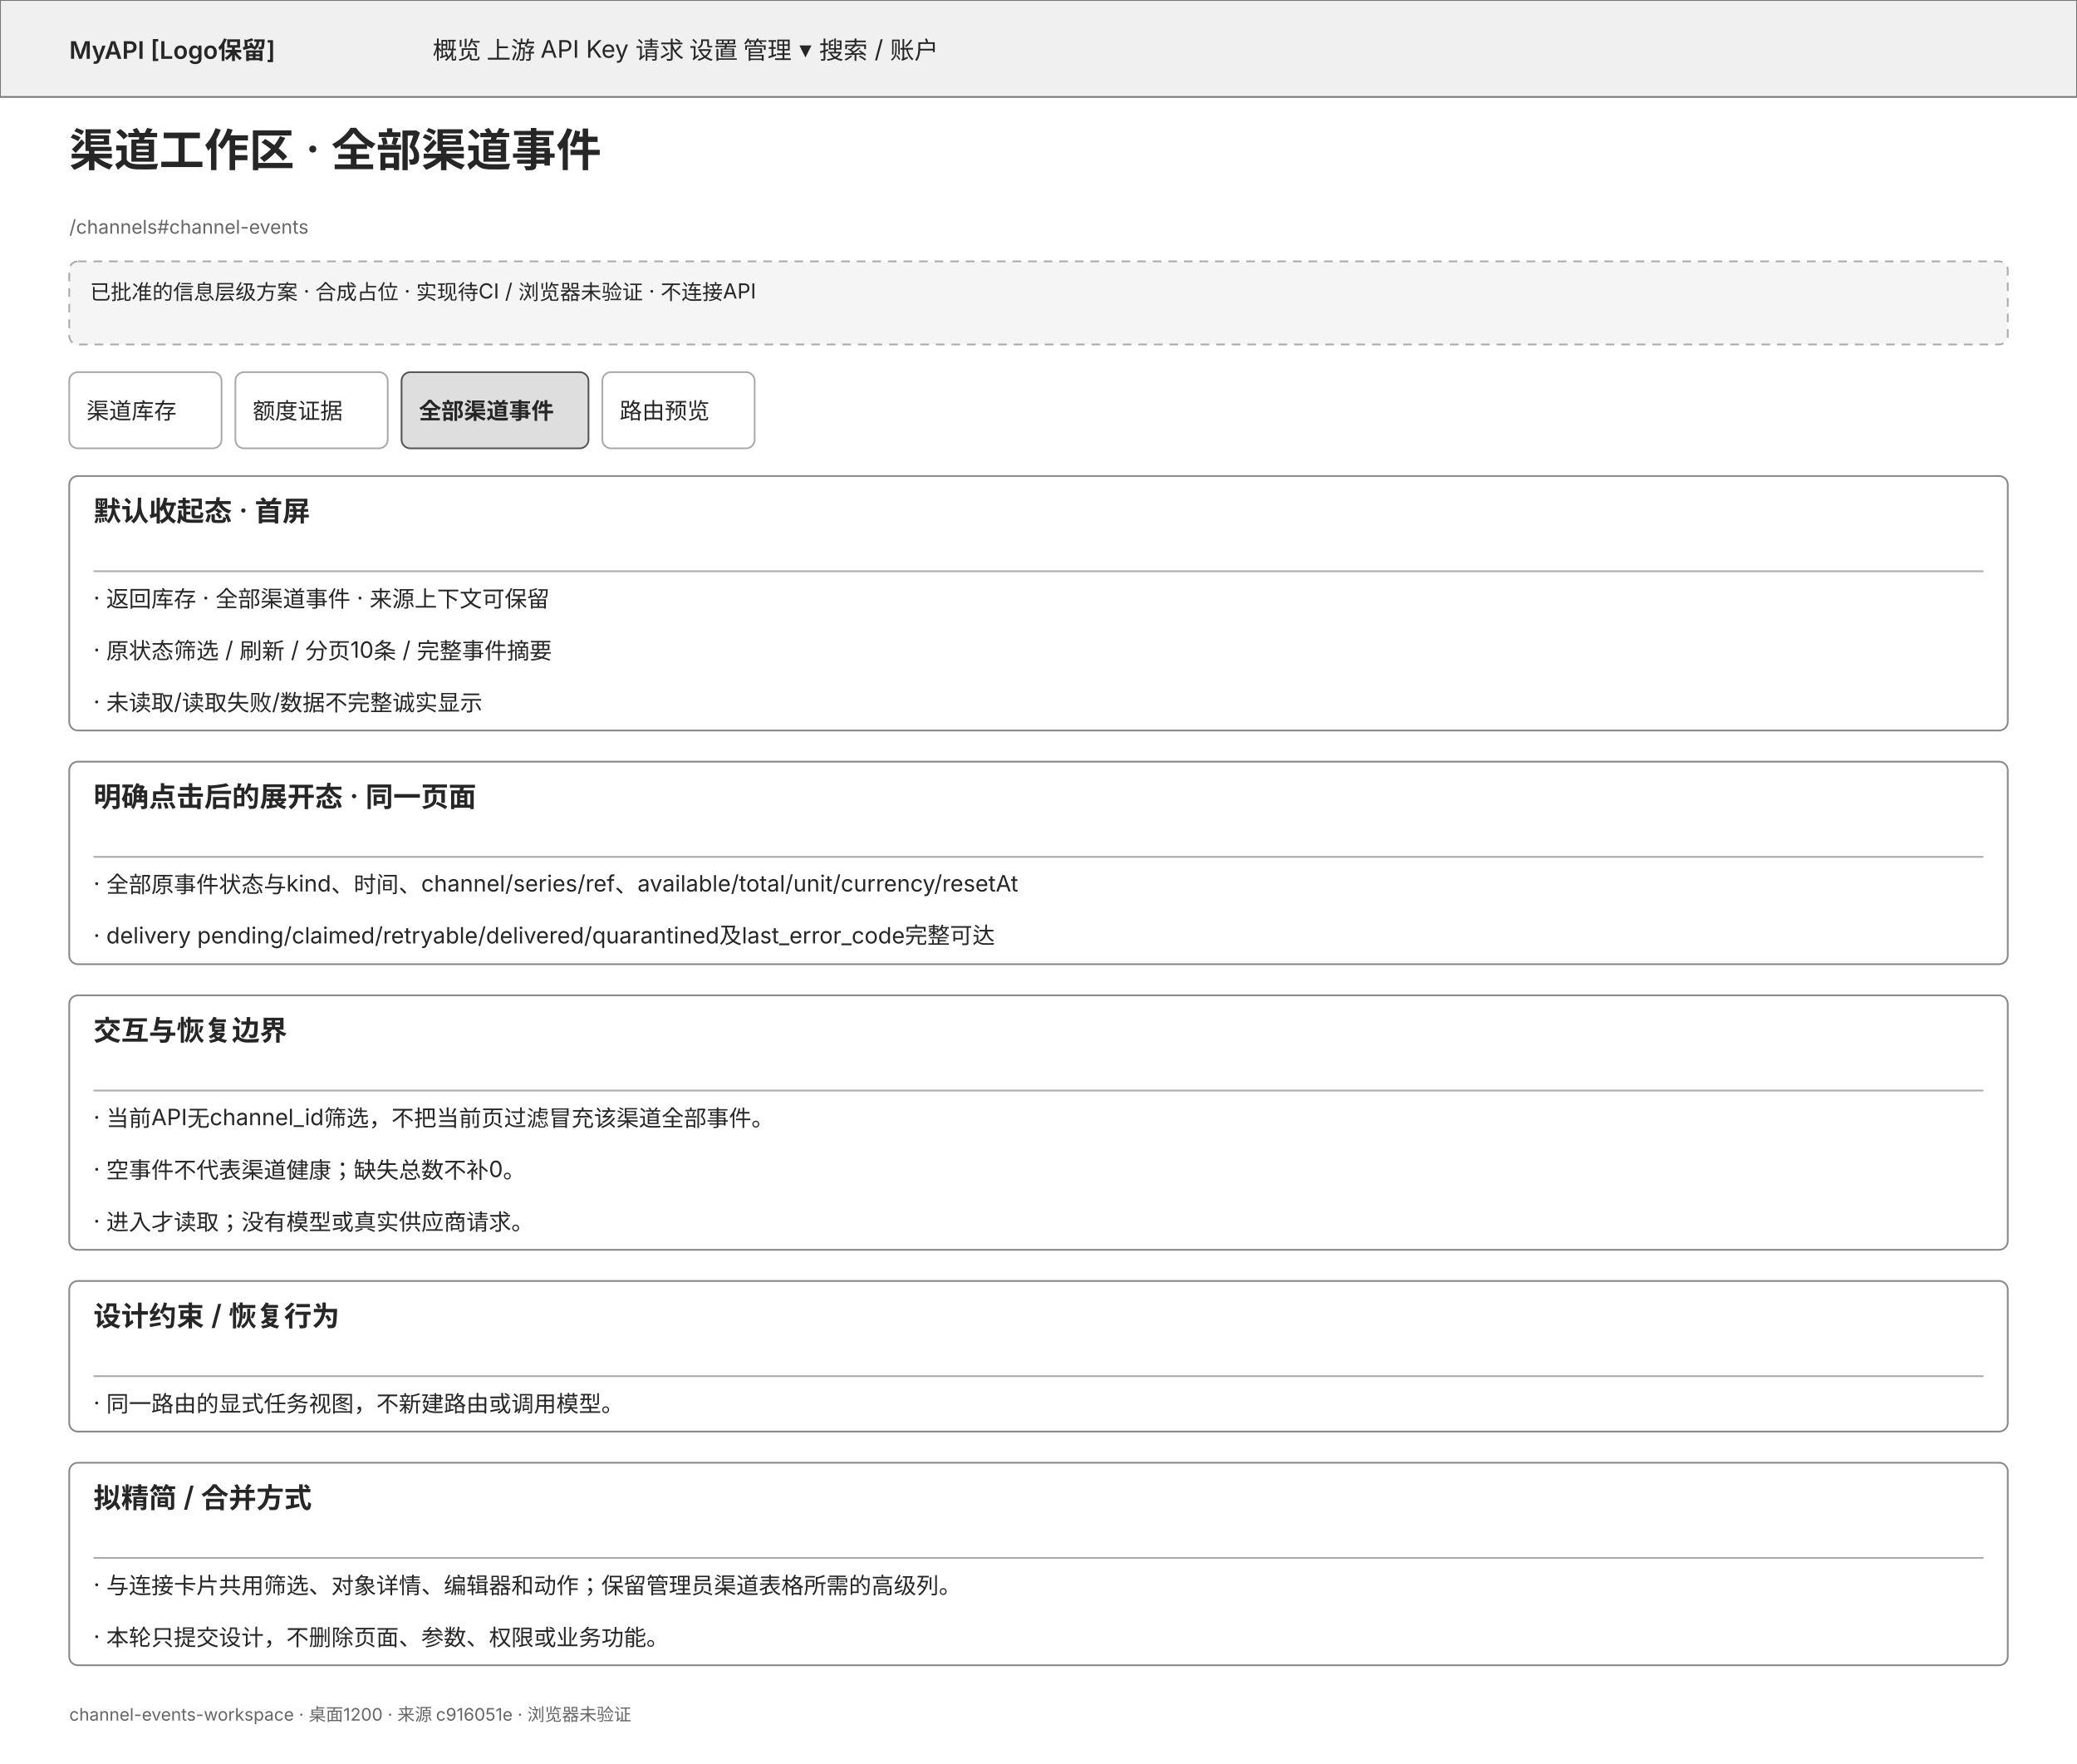
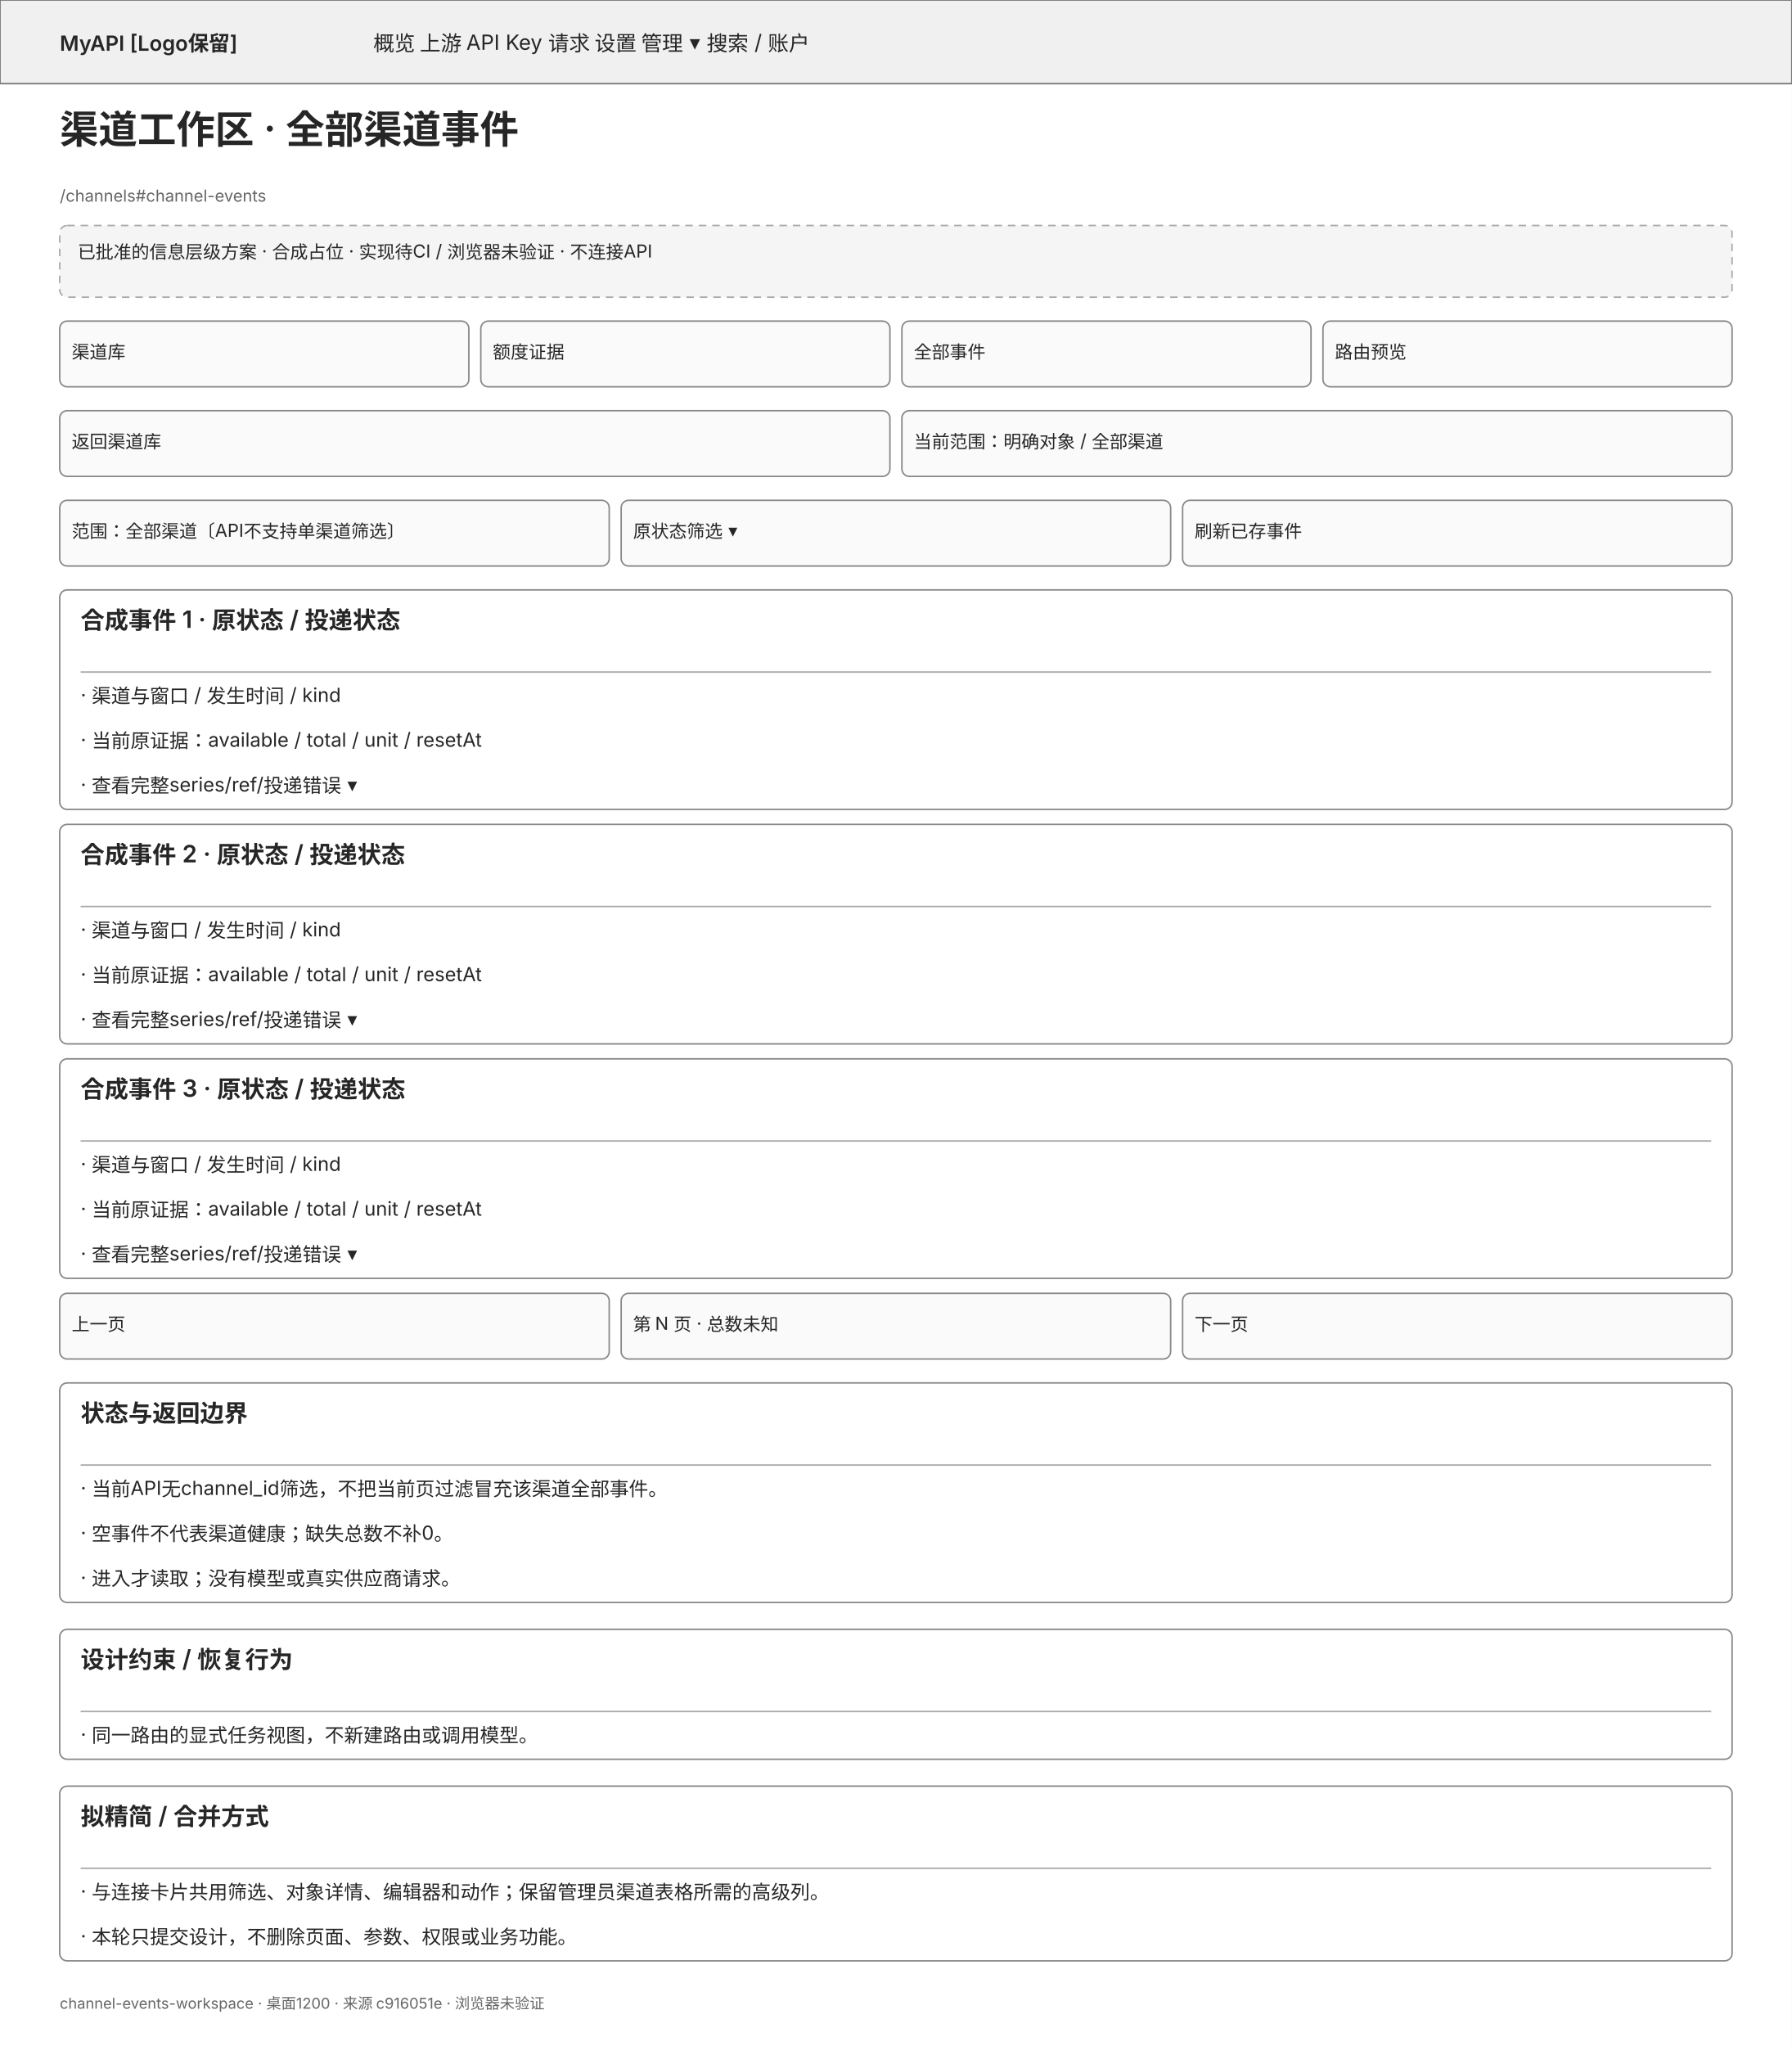
- <svg xmlns="http://www.w3.org/2000/svg" width="1200" height="1019" viewBox="0 0 1200 1019" role="img" aria-labelledby="title desc">
+ <svg xmlns="http://www.w3.org/2000/svg" width="1200" height="1370" viewBox="0 0 1200 1370" role="img" aria-labelledby="title desc">
  <rect width="100%" height="100%" fill="#ffffff" />
  <g font-family="system-ui, -apple-system, BlinkMacSystemFont, sans-serif">
    <rect x="0" y="0" width="1200" height="56" rx="0" fill="#f0f0f0" stroke="#777777" />
    <text x="40" y="34" font-size="14" font-weight="600" fill="#262626">MyAPI  [Logo保留]</text>
    <text x="250" y="34" font-size="14" font-weight="normal" fill="#262626">概览    上游    API Key    请求    设置    管理 ▾       搜索 / 账户</text>
    <text x="40" y="96" font-size="26" font-weight="600" fill="#262626">渠道工作区 · 全部渠道事件</text>
    <text x="40" y="135" font-size="11" font-weight="normal" fill="#666666">/channels#channel-events</text>
    <rect x="40" y="151" width="1120" height="48" rx="5" fill="#f5f5f5" stroke="#aaaaaa" stroke-dasharray="5 4" />
    <text x="52" y="173" font-size="12" font-weight="normal" fill="#262626">已批准的信息层级方案 · 合成占位 · 实现待CI / 浏览器未验证 · 不连接API</text>
-     <rect x="40" y="215" width="88" height="44" rx="5" fill="#ffffff" stroke="#aaaaaa" />
-     <text x="50" y="242" font-size="13" font-weight="normal" fill="#262626">渠道库存</text>
-     <rect x="136" y="215" width="88" height="44" rx="5" fill="#ffffff" stroke="#aaaaaa" />
-     <text x="146" y="242" font-size="13" font-weight="normal" fill="#262626">额度证据</text>
-     <rect x="232" y="215" width="108" height="44" rx="5" fill="#dedede" stroke="#555555" />
-     <text x="242" y="242" font-size="13" font-weight="600" fill="#262626">全部渠道事件</text>
-     <rect x="348" y="215" width="88" height="44" rx="5" fill="#ffffff" stroke="#aaaaaa" />
-     <text x="358" y="242" font-size="13" font-weight="normal" fill="#262626">路由预览</text>
-     <rect x="40" y="275" width="1120" height="147" rx="5" fill="#ffffff" stroke="#888888" />
-     <text x="54" y="301" font-size="16" font-weight="600" fill="#262626">默认收起态 · 首屏</text>
-     <line x1="54" y1="330" x2="1146" y2="330" stroke="#aaaaaa" />
-     <text x="54" y="350" font-size="13" font-weight="normal" fill="#262626">· 返回库存 · 全部渠道事件 · 来源上下文可保留</text>
-     <text x="54" y="380" font-size="13" font-weight="normal" fill="#262626">· 原状态筛选 / 刷新 / 分页10条 / 完整事件摘要</text>
-     <text x="54" y="410" font-size="13" font-weight="normal" fill="#262626">· 未读取/读取失败/数据不完整诚实显示</text>
-     <rect x="40" y="440" width="1120" height="117" rx="5" fill="#ffffff" stroke="#888888" />
-     <text x="54" y="466" font-size="16" font-weight="600" fill="#262626">明确点击后的展开态 · 同一页面</text>
-     <line x1="54" y1="495" x2="1146" y2="495" stroke="#aaaaaa" />
-     <text x="54" y="515" font-size="13" font-weight="normal" fill="#262626">· 全部原事件状态与kind、时间、channel/series/ref、available/total/unit/currency/resetAt</text>
-     <text x="54" y="545" font-size="13" font-weight="normal" fill="#262626">· delivery pending/claimed/retryable/delivered/quarantined及last_error_code完整可达</text>
-     <rect x="40" y="575" width="1120" height="147" rx="5" fill="#ffffff" stroke="#888888" />
-     <text x="54" y="601" font-size="16" font-weight="600" fill="#262626">交互与恢复边界</text>
-     <line x1="54" y1="630" x2="1146" y2="630" stroke="#aaaaaa" />
-     <text x="54" y="650" font-size="13" font-weight="normal" fill="#262626">· 当前API无channel_id筛选，不把当前页过滤冒充该渠道全部事件。</text>
-     <text x="54" y="680" font-size="13" font-weight="normal" fill="#262626">· 空事件不代表渠道健康；缺失总数不补0。</text>
-     <text x="54" y="710" font-size="13" font-weight="normal" fill="#262626">· 进入才读取；没有模型或真实供应商请求。</text>
-     <rect x="40" y="740" width="1120" height="87" rx="5" fill="#ffffff" stroke="#888888" />
-     <text x="54" y="766" font-size="16" font-weight="600" fill="#262626">设计约束 / 恢复行为</text>
-     <line x1="54" y1="795" x2="1146" y2="795" stroke="#aaaaaa" />
-     <text x="54" y="815" font-size="13" font-weight="normal" fill="#262626">· 同一路由的显式任务视图，不新建路由或调用模型。</text>
-     <rect x="40" y="845" width="1120" height="117" rx="5" fill="#ffffff" stroke="#888888" />
-     <text x="54" y="871" font-size="16" font-weight="600" fill="#262626">拟精简 / 合并方式</text>
-     <line x1="54" y1="900" x2="1146" y2="900" stroke="#aaaaaa" />
-     <text x="54" y="920" font-size="13" font-weight="normal" fill="#262626">· 与连接卡片共用筛选、对象详情、编辑器和动作；保留管理员渠道表格所需的高级列。</text>
-     <text x="54" y="950" font-size="13" font-weight="normal" fill="#262626">· 本轮只提交设计，不删除页面、参数、权限或业务功能。</text>
-     <text x="40" y="994" font-size="10" font-weight="normal" fill="#666666">channel-events-workspace · 桌面1200 · 来源 c916051e · 浏览器未验证</text>
+     <rect x="40.0" y="215" width="274.0" height="44" rx="5" fill="#fafafa" stroke="#888888" />
+     <text x="48.0" y="240" font-size="12" font-weight="normal" fill="#262626">渠道库</text>
+     <rect x="322.0" y="215" width="274.0" height="44" rx="5" fill="#fafafa" stroke="#888888" />
+     <text x="330.0" y="240" font-size="12" font-weight="normal" fill="#262626">额度证据</text>
+     <rect x="604.0" y="215" width="274.0" height="44" rx="5" fill="#fafafa" stroke="#888888" />
+     <text x="612.0" y="240" font-size="12" font-weight="normal" fill="#262626">全部事件</text>
+     <rect x="886.0" y="215" width="274.0" height="44" rx="5" fill="#fafafa" stroke="#888888" />
+     <text x="894.0" y="240" font-size="12" font-weight="normal" fill="#262626">路由预览</text>
+     <rect x="40.0" y="275" width="556.0" height="44" rx="5" fill="#fafafa" stroke="#888888" />
+     <text x="48.0" y="300" font-size="12" font-weight="normal" fill="#262626">返回渠道库</text>
+     <rect x="604.0" y="275" width="556.0" height="44" rx="5" fill="#fafafa" stroke="#888888" />
+     <text x="612.0" y="300" font-size="12" font-weight="normal" fill="#262626">当前范围：明确对象 / 全部渠道</text>
+     <rect x="40.0" y="335" width="368.0" height="44" rx="5" fill="#fafafa" stroke="#888888" />
+     <text x="48.0" y="360" font-size="12" font-weight="normal" fill="#262626">范围：全部渠道〔API不支持单渠道筛选〕</text>
+     <rect x="416.0" y="335" width="368.0" height="44" rx="5" fill="#fafafa" stroke="#888888" />
+     <text x="424.0" y="360" font-size="12" font-weight="normal" fill="#262626">原状态筛选 ▾</text>
+     <rect x="792.0" y="335" width="368.0" height="44" rx="5" fill="#fafafa" stroke="#888888" />
+     <text x="800.0" y="360" font-size="12" font-weight="normal" fill="#262626">刷新已存事件</text>
+     <rect x="40" y="395" width="1120" height="147" rx="5" fill="#ffffff" stroke="#888888" />
+     <text x="54" y="421" font-size="16" font-weight="600" fill="#262626">合成事件 1 · 原状态 / 投递状态</text>
+     <line x1="54" y1="450" x2="1146" y2="450" stroke="#aaaaaa" />
+     <text x="54" y="470" font-size="13" font-weight="normal" fill="#262626">· 渠道与窗口 / 发生时间 / kind</text>
+     <text x="54" y="500" font-size="13" font-weight="normal" fill="#262626">· 当前原证据：available / total / unit / resetAt</text>
+     <text x="54" y="530" font-size="13" font-weight="normal" fill="#262626">· 查看完整series/ref/投递错误  ▾</text>
+     <rect x="40" y="552" width="1120" height="147" rx="5" fill="#ffffff" stroke="#888888" />
+     <text x="54" y="578" font-size="16" font-weight="600" fill="#262626">合成事件 2 · 原状态 / 投递状态</text>
+     <line x1="54" y1="607" x2="1146" y2="607" stroke="#aaaaaa" />
+     <text x="54" y="627" font-size="13" font-weight="normal" fill="#262626">· 渠道与窗口 / 发生时间 / kind</text>
+     <text x="54" y="657" font-size="13" font-weight="normal" fill="#262626">· 当前原证据：available / total / unit / resetAt</text>
+     <text x="54" y="687" font-size="13" font-weight="normal" fill="#262626">· 查看完整series/ref/投递错误  ▾</text>
+     <rect x="40" y="709" width="1120" height="147" rx="5" fill="#ffffff" stroke="#888888" />
+     <text x="54" y="735" font-size="16" font-weight="600" fill="#262626">合成事件 3 · 原状态 / 投递状态</text>
+     <line x1="54" y1="764" x2="1146" y2="764" stroke="#aaaaaa" />
+     <text x="54" y="784" font-size="13" font-weight="normal" fill="#262626">· 渠道与窗口 / 发生时间 / kind</text>
+     <text x="54" y="814" font-size="13" font-weight="normal" fill="#262626">· 当前原证据：available / total / unit / resetAt</text>
+     <text x="54" y="844" font-size="13" font-weight="normal" fill="#262626">· 查看完整series/ref/投递错误  ▾</text>
+     <rect x="40.0" y="866" width="368.0" height="44" rx="5" fill="#fafafa" stroke="#888888" />
+     <text x="48.0" y="891" font-size="12" font-weight="normal" fill="#262626">上一页</text>
+     <rect x="416.0" y="866" width="368.0" height="44" rx="5" fill="#fafafa" stroke="#888888" />
+     <text x="424.0" y="891" font-size="12" font-weight="normal" fill="#262626">第 N 页 · 总数未知</text>
+     <rect x="792.0" y="866" width="368.0" height="44" rx="5" fill="#fafafa" stroke="#888888" />
+     <text x="800.0" y="891" font-size="12" font-weight="normal" fill="#262626">下一页</text>
+     <rect x="40" y="926" width="1120" height="147" rx="5" fill="#ffffff" stroke="#888888" />
+     <text x="54" y="952" font-size="16" font-weight="600" fill="#262626">状态与返回边界</text>
+     <line x1="54" y1="981" x2="1146" y2="981" stroke="#aaaaaa" />
+     <text x="54" y="1001" font-size="13" font-weight="normal" fill="#262626">· 当前API无channel_id筛选，不把当前页过滤冒充该渠道全部事件。</text>
+     <text x="54" y="1031" font-size="13" font-weight="normal" fill="#262626">· 空事件不代表渠道健康；缺失总数不补0。</text>
+     <text x="54" y="1061" font-size="13" font-weight="normal" fill="#262626">· 进入才读取；没有模型或真实供应商请求。</text>
+     <rect x="40" y="1091" width="1120" height="87" rx="5" fill="#ffffff" stroke="#888888" />
+     <text x="54" y="1117" font-size="16" font-weight="600" fill="#262626">设计约束 / 恢复行为</text>
+     <line x1="54" y1="1146" x2="1146" y2="1146" stroke="#aaaaaa" />
+     <text x="54" y="1166" font-size="13" font-weight="normal" fill="#262626">· 同一路由的显式任务视图，不新建路由或调用模型。</text>
+     <rect x="40" y="1196" width="1120" height="117" rx="5" fill="#ffffff" stroke="#888888" />
+     <text x="54" y="1222" font-size="16" font-weight="600" fill="#262626">拟精简 / 合并方式</text>
+     <line x1="54" y1="1251" x2="1146" y2="1251" stroke="#aaaaaa" />
+     <text x="54" y="1271" font-size="13" font-weight="normal" fill="#262626">· 与连接卡片共用筛选、对象详情、编辑器和动作；保留管理员渠道表格所需的高级列。</text>
+     <text x="54" y="1301" font-size="13" font-weight="normal" fill="#262626">· 本轮只提交设计，不删除页面、参数、权限或业务功能。</text>
+     <text x="40" y="1345" font-size="10" font-weight="normal" fill="#666666">channel-events-workspace · 桌面1200 · 来源 c916051e · 浏览器未验证</text>
  </g>
</svg>
